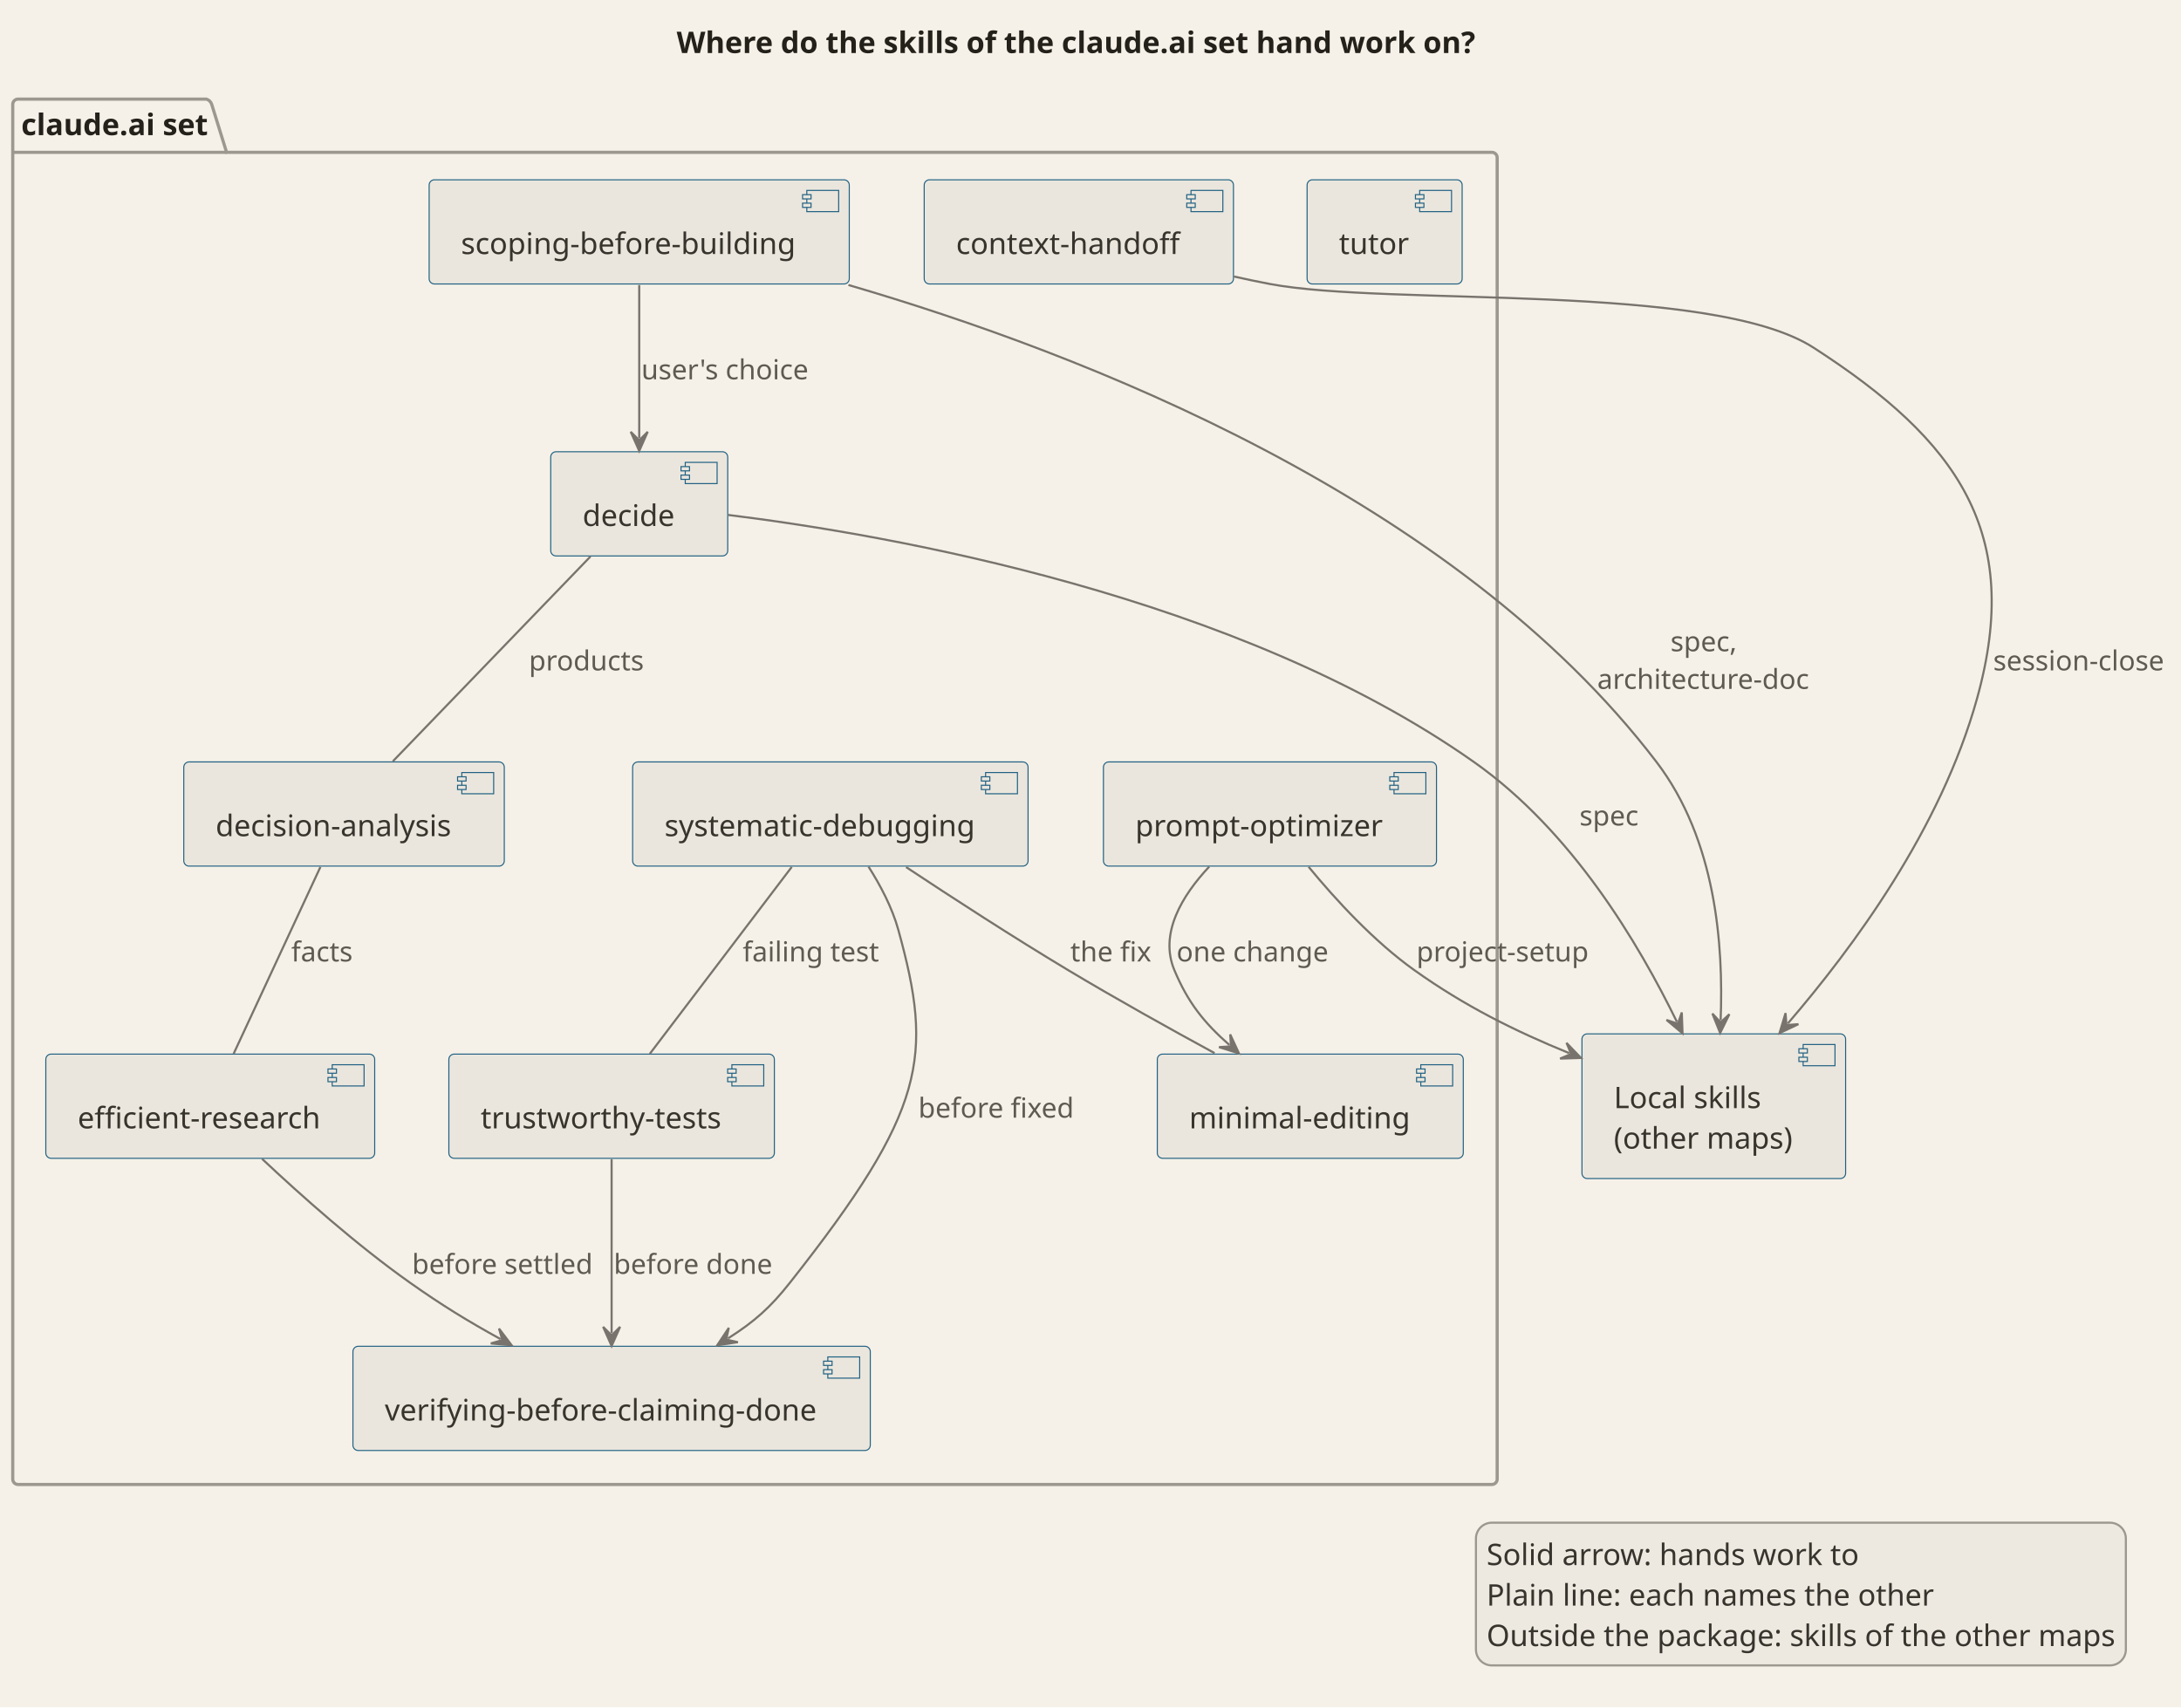
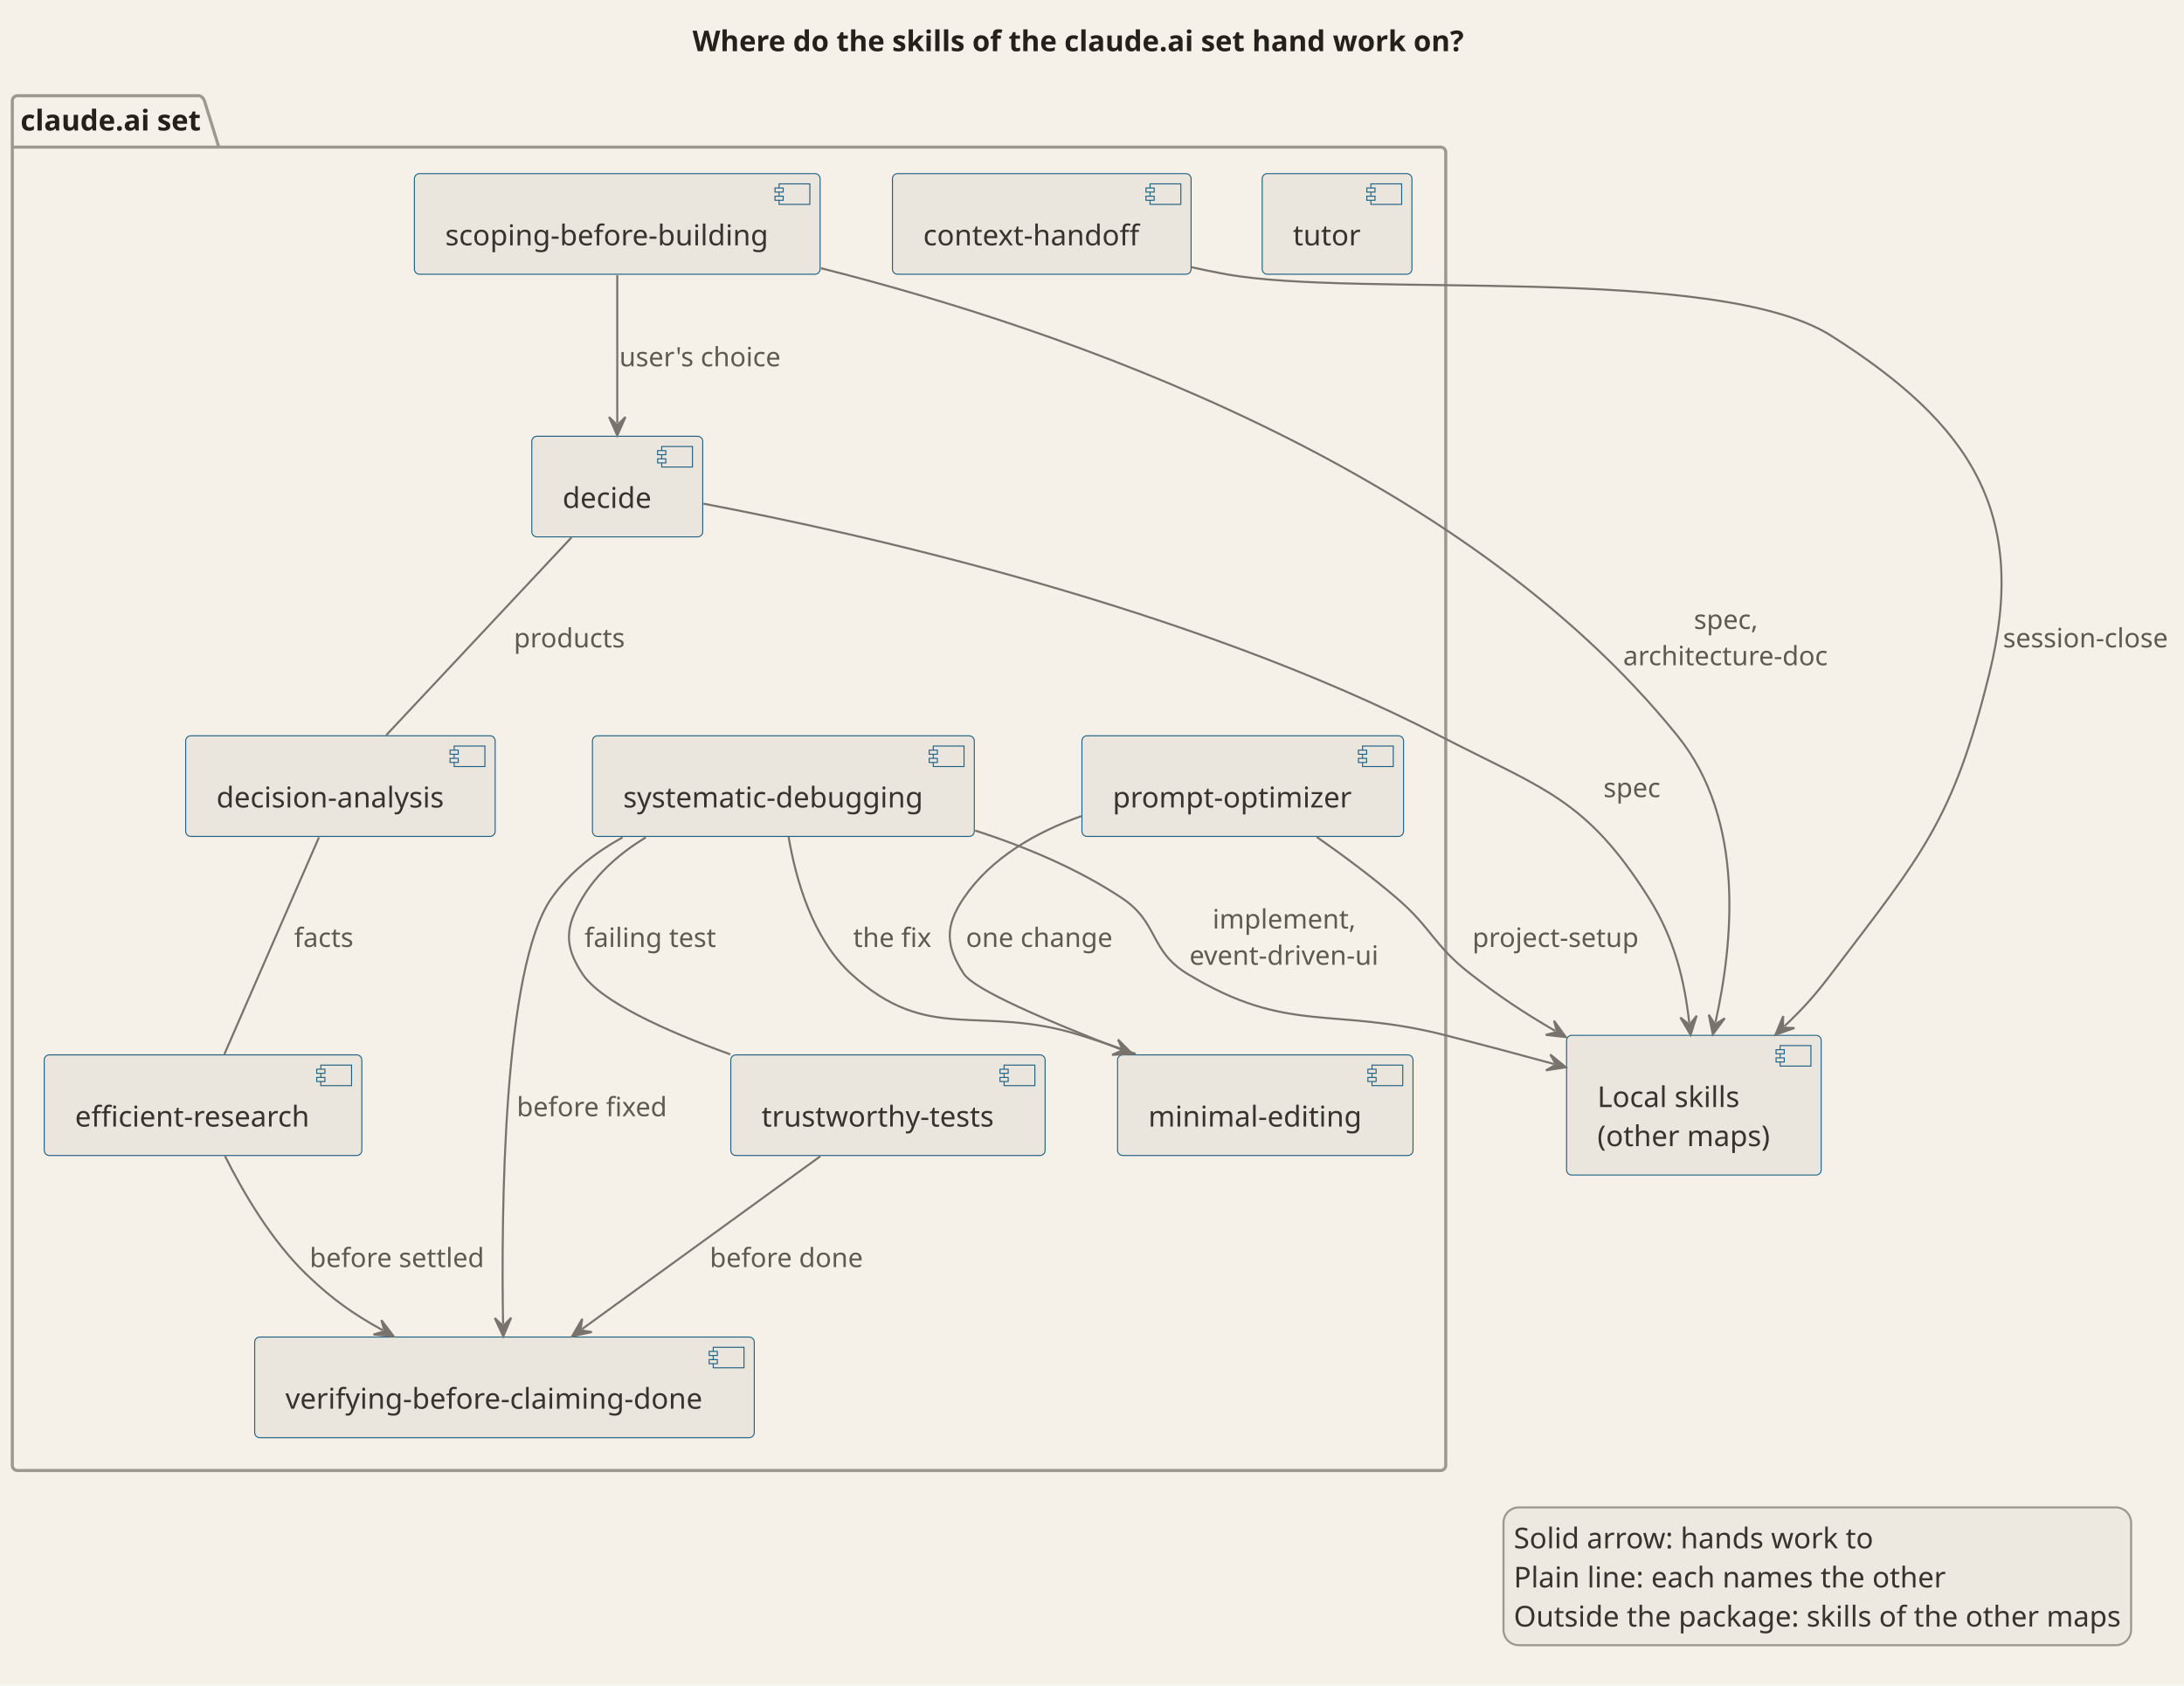
- <svg xmlns="http://www.w3.org/2000/svg" contentStyleType="text/css" data-diagram-type="DESCRIPTION" height="804px" preserveAspectRatio="none" style="width:1027px;height:804px;background:#F5F1E8;" version="1.1" viewBox="0 0 1027 804" width="1027px" zoomAndPan="magnify">
+ <svg xmlns="http://www.w3.org/2000/svg" contentStyleType="text/css" data-diagram-type="DESCRIPTION" height="822px" preserveAspectRatio="none" style="width:1065px;height:822px;background:#F5F1E8;" version="1.1" viewBox="0 0 1065 822" width="1065px" zoomAndPan="magnify">
  <defs />
  <g>
-     <rect fill="#F5F1E8" height="804" style="stroke:none;stroke-width:1;" width="1027" x="0" y="0" />
-     <text fill="#24211B" font-family="sans-serif" font-size="14" font-weight="bold" lengthAdjust="spacing" textLength="375.8" x="318.62" y="24.966">Where do the skills of the claude.ai set hand work on?</text>
+     <rect fill="#F5F1E8" height="822" style="stroke:none;stroke-width:1;" width="1065" x="0" y="0" />
+     <text fill="#24211B" font-family="sans-serif" font-size="14" font-weight="bold" lengthAdjust="spacing" textLength="375.8" x="337.7" y="24.966">Where do the skills of the claude.ai set hand work on?</text>
    <g class="cluster" data-entity="claude.ai set" data-source-line="4" data-uid="ent0002" id="cluster_claude.ai set">
-       <path d="M8.5,46.67 L97.196,46.67 A3.75,3.75 0 0 1 99.696,49.17 L106.696,71.738 L702.5,71.738 A2.5,2.5 0 0 1 705,74.238 L705,696.58 A2.5,2.5 0 0 1 702.5,699.08 L8.5,699.08 A2.5,2.5 0 0 1 6,696.58 L6,49.17 A2.5,2.5 0 0 1 8.5,46.67" fill="#F5F1E8" style="stroke:#9C9890;stroke-width:1.5;" />
+       <path d="M8.5,46.67 L97.196,46.67 A3.75,3.75 0 0 1 99.696,49.17 L106.696,71.738 L702.5,71.738 A2.5,2.5 0 0 1 705,74.238 L705,714.58 A2.5,2.5 0 0 1 702.5,717.08 L8.5,717.08 A2.5,2.5 0 0 1 6,714.58 L6,49.17 A2.5,2.5 0 0 1 8.5,46.67" fill="#F5F1E8" style="stroke:#9C9890;stroke-width:1.5;" />
      <line style="stroke:#9C9890;stroke-width:1.5;" x1="6" x2="106.696" y1="71.738" y2="71.738" />
      <text fill="#24211B" font-family="sans-serif" font-size="14" font-weight="bold" lengthAdjust="spacing" textLength="87.696" x="10" y="63.636">claude.ai set</text>
    </g>
    <g class="entity" data-entity="scoping" data-source-line="5" data-uid="ent0003" id="entity_scoping">
      <rect fill="#EAE6DD" height="49.068" rx="2.5" ry="2.5" style="stroke:#216183;stroke-width:0.5;" width="197.835" x="202.08" y="84.67" />
      <rect fill="#EAE6DD" height="10" style="stroke:#216183;stroke-width:0.5;" width="15" x="379.915" y="89.67" />
      <rect fill="#EAE6DD" height="2" style="stroke:#216183;stroke-width:0.5;" width="4" x="377.915" y="91.67" />
      <rect fill="#EAE6DD" height="2" style="stroke:#216183;stroke-width:0.5;" width="4" x="377.915" y="95.67" />
      <text fill="#37342D" font-family="sans-serif" font-size="14" lengthAdjust="spacing" textLength="157.835" x="217.08" y="119.636">scoping-before-building</text>
    </g>
    <g class="entity" data-entity="decide" data-source-line="6" data-uid="ent0004" id="entity_decide">
      <rect fill="#EAE6DD" height="49.068" rx="2.5" ry="2.5" style="stroke:#216183;stroke-width:0.5;" width="83.344" x="259.33" y="212.74" />
      <rect fill="#EAE6DD" height="10" style="stroke:#216183;stroke-width:0.5;" width="15" x="322.674" y="217.74" />
      <rect fill="#EAE6DD" height="2" style="stroke:#216183;stroke-width:0.5;" width="4" x="320.674" y="219.74" />
      <rect fill="#EAE6DD" height="2" style="stroke:#216183;stroke-width:0.5;" width="4" x="320.674" y="223.74" />
      <text fill="#37342D" font-family="sans-serif" font-size="14" lengthAdjust="spacing" textLength="43.344" x="274.33" y="247.706">decide</text>
    </g>
    <g class="entity" data-entity="analysis" data-source-line="7" data-uid="ent0005" id="entity_analysis">
-       <rect fill="#EAE6DD" height="49.068" rx="2.5" ry="2.5" style="stroke:#216183;stroke-width:0.5;" width="150.922" x="86.54" y="358.81" />
-       <rect fill="#EAE6DD" height="10" style="stroke:#216183;stroke-width:0.5;" width="15" x="217.462" y="363.81" />
-       <rect fill="#EAE6DD" height="2" style="stroke:#216183;stroke-width:0.5;" width="4" x="215.462" y="365.81" />
-       <rect fill="#EAE6DD" height="2" style="stroke:#216183;stroke-width:0.5;" width="4" x="215.462" y="369.81" />
-       <text fill="#37342D" font-family="sans-serif" font-size="14" lengthAdjust="spacing" textLength="110.922" x="101.54" y="393.776">decision-analysis</text>
+       <rect fill="#EAE6DD" height="49.068" rx="2.5" ry="2.5" style="stroke:#216183;stroke-width:0.5;" width="150.922" x="90.54" y="358.81" />
+       <rect fill="#EAE6DD" height="10" style="stroke:#216183;stroke-width:0.5;" width="15" x="221.462" y="363.81" />
+       <rect fill="#EAE6DD" height="2" style="stroke:#216183;stroke-width:0.5;" width="4" x="219.462" y="365.81" />
+       <rect fill="#EAE6DD" height="2" style="stroke:#216183;stroke-width:0.5;" width="4" x="219.462" y="369.81" />
+       <text fill="#37342D" font-family="sans-serif" font-size="14" lengthAdjust="spacing" textLength="110.922" x="105.54" y="393.776">decision-analysis</text>
    </g>
    <g class="entity" data-entity="research" data-source-line="8" data-uid="ent0006" id="entity_research">
-       <rect fill="#EAE6DD" height="49.068" rx="2.5" ry="2.5" style="stroke:#216183;stroke-width:0.5;" width="154.869" x="21.57" y="496.41" />
-       <rect fill="#EAE6DD" height="10" style="stroke:#216183;stroke-width:0.5;" width="15" x="156.44" y="501.41" />
-       <rect fill="#EAE6DD" height="2" style="stroke:#216183;stroke-width:0.5;" width="4" x="154.44" y="503.41" />
-       <rect fill="#EAE6DD" height="2" style="stroke:#216183;stroke-width:0.5;" width="4" x="154.44" y="507.41" />
-       <text fill="#37342D" font-family="sans-serif" font-size="14" lengthAdjust="spacing" textLength="114.87" x="36.57" y="531.376">efficient-research</text>
+       <rect fill="#EAE6DD" height="49.068" rx="2.5" ry="2.5" style="stroke:#216183;stroke-width:0.5;" width="154.869" x="21.57" y="514.41" />
+       <rect fill="#EAE6DD" height="10" style="stroke:#216183;stroke-width:0.5;" width="15" x="156.44" y="519.41" />
+       <rect fill="#EAE6DD" height="2" style="stroke:#216183;stroke-width:0.5;" width="4" x="154.44" y="521.41" />
+       <rect fill="#EAE6DD" height="2" style="stroke:#216183;stroke-width:0.5;" width="4" x="154.44" y="525.41" />
+       <text fill="#37342D" font-family="sans-serif" font-size="14" lengthAdjust="spacing" textLength="114.87" x="36.57" y="549.376">efficient-research</text>
    </g>
    <g class="entity" data-entity="prompt" data-source-line="9" data-uid="ent0007" id="entity_prompt">
-       <rect fill="#EAE6DD" height="49.068" rx="2.5" ry="2.5" style="stroke:#216183;stroke-width:0.5;" width="156.83" x="519.59" y="358.81" />
-       <rect fill="#EAE6DD" height="10" style="stroke:#216183;stroke-width:0.5;" width="15" x="656.42" y="363.81" />
-       <rect fill="#EAE6DD" height="2" style="stroke:#216183;stroke-width:0.5;" width="4" x="654.42" y="365.81" />
-       <rect fill="#EAE6DD" height="2" style="stroke:#216183;stroke-width:0.5;" width="4" x="654.42" y="369.81" />
-       <text fill="#37342D" font-family="sans-serif" font-size="14" lengthAdjust="spacing" textLength="116.83" x="534.59" y="393.776">prompt-optimizer</text>
+       <rect fill="#EAE6DD" height="49.068" rx="2.5" ry="2.5" style="stroke:#216183;stroke-width:0.5;" width="156.83" x="527.59" y="358.81" />
+       <rect fill="#EAE6DD" height="10" style="stroke:#216183;stroke-width:0.5;" width="15" x="664.42" y="363.81" />
+       <rect fill="#EAE6DD" height="2" style="stroke:#216183;stroke-width:0.5;" width="4" x="662.42" y="365.81" />
+       <rect fill="#EAE6DD" height="2" style="stroke:#216183;stroke-width:0.5;" width="4" x="662.42" y="369.81" />
+       <text fill="#37342D" font-family="sans-serif" font-size="14" lengthAdjust="spacing" textLength="116.83" x="542.59" y="393.776">prompt-optimizer</text>
    </g>
    <g class="entity" data-entity="editing" data-source-line="10" data-uid="ent0008" id="entity_editing">
-       <rect fill="#EAE6DD" height="49.068" rx="2.5" ry="2.5" style="stroke:#216183;stroke-width:0.5;" width="144.076" x="544.96" y="496.41" />
-       <rect fill="#EAE6DD" height="10" style="stroke:#216183;stroke-width:0.5;" width="15" x="669.036" y="501.41" />
-       <rect fill="#EAE6DD" height="2" style="stroke:#216183;stroke-width:0.5;" width="4" x="667.036" y="503.41" />
-       <rect fill="#EAE6DD" height="2" style="stroke:#216183;stroke-width:0.5;" width="4" x="667.036" y="507.41" />
-       <text fill="#37342D" font-family="sans-serif" font-size="14" lengthAdjust="spacing" textLength="104.076" x="559.96" y="531.376">minimal-editing</text>
+       <rect fill="#EAE6DD" height="49.068" rx="2.5" ry="2.5" style="stroke:#216183;stroke-width:0.5;" width="144.076" x="544.96" y="514.41" />
+       <rect fill="#EAE6DD" height="10" style="stroke:#216183;stroke-width:0.5;" width="15" x="669.036" y="519.41" />
+       <rect fill="#EAE6DD" height="2" style="stroke:#216183;stroke-width:0.5;" width="4" x="667.036" y="521.41" />
+       <rect fill="#EAE6DD" height="2" style="stroke:#216183;stroke-width:0.5;" width="4" x="667.036" y="525.41" />
+       <text fill="#37342D" font-family="sans-serif" font-size="14" lengthAdjust="spacing" textLength="104.076" x="559.96" y="549.376">minimal-editing</text>
    </g>
    <g class="entity" data-entity="debug" data-source-line="11" data-uid="ent0009" id="entity_debug">
-       <rect fill="#EAE6DD" height="49.068" rx="2.5" ry="2.5" style="stroke:#216183;stroke-width:0.5;" width="186.201" x="297.9" y="358.81" />
-       <rect fill="#EAE6DD" height="10" style="stroke:#216183;stroke-width:0.5;" width="15" x="464.101" y="363.81" />
-       <rect fill="#EAE6DD" height="2" style="stroke:#216183;stroke-width:0.5;" width="4" x="462.101" y="365.81" />
-       <rect fill="#EAE6DD" height="2" style="stroke:#216183;stroke-width:0.5;" width="4" x="462.101" y="369.81" />
-       <text fill="#37342D" font-family="sans-serif" font-size="14" lengthAdjust="spacing" textLength="146.201" x="312.9" y="393.776">systematic-debugging</text>
+       <rect fill="#EAE6DD" height="49.068" rx="2.5" ry="2.5" style="stroke:#216183;stroke-width:0.5;" width="186.201" x="288.9" y="358.81" />
+       <rect fill="#EAE6DD" height="10" style="stroke:#216183;stroke-width:0.5;" width="15" x="455.101" y="363.81" />
+       <rect fill="#EAE6DD" height="2" style="stroke:#216183;stroke-width:0.5;" width="4" x="453.101" y="365.81" />
+       <rect fill="#EAE6DD" height="2" style="stroke:#216183;stroke-width:0.5;" width="4" x="453.101" y="369.81" />
+       <text fill="#37342D" font-family="sans-serif" font-size="14" lengthAdjust="spacing" textLength="146.201" x="303.9" y="393.776">systematic-debugging</text>
    </g>
    <g class="entity" data-entity="tests" data-source-line="12" data-uid="ent0010" id="entity_tests">
-       <rect fill="#EAE6DD" height="49.068" rx="2.5" ry="2.5" style="stroke:#216183;stroke-width:0.5;" width="153.274" x="211.36" y="496.41" />
-       <rect fill="#EAE6DD" height="10" style="stroke:#216183;stroke-width:0.5;" width="15" x="344.634" y="501.41" />
-       <rect fill="#EAE6DD" height="2" style="stroke:#216183;stroke-width:0.5;" width="4" x="342.634" y="503.41" />
-       <rect fill="#EAE6DD" height="2" style="stroke:#216183;stroke-width:0.5;" width="4" x="342.634" y="507.41" />
-       <text fill="#37342D" font-family="sans-serif" font-size="14" lengthAdjust="spacing" textLength="113.274" x="226.36" y="531.376">trustworthy-tests</text>
+       <rect fill="#EAE6DD" height="49.068" rx="2.5" ry="2.5" style="stroke:#216183;stroke-width:0.5;" width="153.274" x="356.36" y="514.41" />
+       <rect fill="#EAE6DD" height="10" style="stroke:#216183;stroke-width:0.5;" width="15" x="489.634" y="519.41" />
+       <rect fill="#EAE6DD" height="2" style="stroke:#216183;stroke-width:0.5;" width="4" x="487.634" y="521.41" />
+       <rect fill="#EAE6DD" height="2" style="stroke:#216183;stroke-width:0.5;" width="4" x="487.634" y="525.41" />
+       <text fill="#37342D" font-family="sans-serif" font-size="14" lengthAdjust="spacing" textLength="113.274" x="371.36" y="549.376">trustworthy-tests</text>
    </g>
    <g class="entity" data-entity="verify" data-source-line="13" data-uid="ent0011" id="entity_verify">
-       <rect fill="#EAE6DD" height="49.068" rx="2.5" ry="2.5" style="stroke:#216183;stroke-width:0.5;" width="243.615" x="166.19" y="634.01" />
-       <rect fill="#EAE6DD" height="10" style="stroke:#216183;stroke-width:0.5;" width="15" x="389.805" y="639.01" />
-       <rect fill="#EAE6DD" height="2" style="stroke:#216183;stroke-width:0.5;" width="4" x="387.805" y="641.01" />
-       <rect fill="#EAE6DD" height="2" style="stroke:#216183;stroke-width:0.5;" width="4" x="387.805" y="645.01" />
-       <text fill="#37342D" font-family="sans-serif" font-size="14" lengthAdjust="spacing" textLength="203.615" x="181.19" y="668.976">verifying-before-claiming-done</text>
+       <rect fill="#EAE6DD" height="49.068" rx="2.5" ry="2.5" style="stroke:#216183;stroke-width:0.5;" width="243.615" x="124.19" y="652.01" />
+       <rect fill="#EAE6DD" height="10" style="stroke:#216183;stroke-width:0.5;" width="15" x="347.805" y="657.01" />
+       <rect fill="#EAE6DD" height="2" style="stroke:#216183;stroke-width:0.5;" width="4" x="345.805" y="659.01" />
+       <rect fill="#EAE6DD" height="2" style="stroke:#216183;stroke-width:0.5;" width="4" x="345.805" y="663.01" />
+       <text fill="#37342D" font-family="sans-serif" font-size="14" lengthAdjust="spacing" textLength="203.615" x="139.19" y="686.976">verifying-before-claiming-done</text>
    </g>
    <g class="entity" data-entity="handoff" data-source-line="14" data-uid="ent0012" id="entity_handoff">
      <rect fill="#EAE6DD" height="49.068" rx="2.5" ry="2.5" style="stroke:#216183;stroke-width:0.5;" width="145.63" x="435.19" y="84.67" />
      <rect fill="#EAE6DD" height="10" style="stroke:#216183;stroke-width:0.5;" width="15" x="560.82" y="89.67" />
      <rect fill="#EAE6DD" height="2" style="stroke:#216183;stroke-width:0.5;" width="4" x="558.82" y="91.67" />
      <rect fill="#EAE6DD" height="2" style="stroke:#216183;stroke-width:0.5;" width="4" x="558.82" y="95.67" />
      <text fill="#37342D" font-family="sans-serif" font-size="14" lengthAdjust="spacing" textLength="105.63" x="450.19" y="119.636">context-handoff</text>
    </g>
    <g class="entity" data-entity="tutor" data-source-line="15" data-uid="ent0013" id="entity_tutor">
      <rect fill="#EAE6DD" height="49.068" rx="2.5" ry="2.5" style="stroke:#216183;stroke-width:0.5;" width="73.012" x="615.49" y="84.67" />
      <rect fill="#EAE6DD" height="10" style="stroke:#216183;stroke-width:0.5;" width="15" x="668.502" y="89.67" />
      <rect fill="#EAE6DD" height="2" style="stroke:#216183;stroke-width:0.5;" width="4" x="666.502" y="91.67" />
      <rect fill="#EAE6DD" height="2" style="stroke:#216183;stroke-width:0.5;" width="4" x="666.502" y="95.67" />
      <text fill="#37342D" font-family="sans-serif" font-size="14" lengthAdjust="spacing" textLength="33.012" x="630.49" y="119.636">tutor</text>
    </g>
    <g class="entity" data-entity="local" data-source-line="18" data-uid="ent0014" id="entity_local">
-       <rect fill="#EAE6DD" height="68.136" rx="2.5" ry="2.5" style="stroke:#216183;stroke-width:0.5;" width="124.154" x="744.92" y="486.88" />
-       <rect fill="#EAE6DD" height="10" style="stroke:#216183;stroke-width:0.5;" width="15" x="849.074" y="491.88" />
-       <rect fill="#EAE6DD" height="2" style="stroke:#216183;stroke-width:0.5;" width="4" x="847.074" y="493.88" />
-       <rect fill="#EAE6DD" height="2" style="stroke:#216183;stroke-width:0.5;" width="4" x="847.074" y="497.88" />
-       <text fill="#37342D" font-family="sans-serif" font-size="14" lengthAdjust="spacing" textLength="69.356" x="759.92" y="521.846">Local skills</text>
-       <text fill="#37342D" font-family="sans-serif" font-size="14" lengthAdjust="spacing" textLength="84.154" x="759.92" y="540.914">(other maps)</text>
+       <rect fill="#EAE6DD" height="68.136" rx="2.5" ry="2.5" style="stroke:#216183;stroke-width:0.5;" width="124.154" x="763.92" y="504.88" />
+       <rect fill="#EAE6DD" height="10" style="stroke:#216183;stroke-width:0.5;" width="15" x="868.074" y="509.88" />
+       <rect fill="#EAE6DD" height="2" style="stroke:#216183;stroke-width:0.5;" width="4" x="866.074" y="511.88" />
+       <rect fill="#EAE6DD" height="2" style="stroke:#216183;stroke-width:0.5;" width="4" x="866.074" y="515.88" />
+       <text fill="#37342D" font-family="sans-serif" font-size="14" lengthAdjust="spacing" textLength="69.356" x="778.92" y="539.846">Local skills</text>
+       <text fill="#37342D" font-family="sans-serif" font-size="14" lengthAdjust="spacing" textLength="84.154" x="778.92" y="558.914">(other maps)</text>
    </g>
    <g class="link" data-entity-1="scoping" data-entity-2="decide" data-source-line="20" data-uid="lnk15" id="link_scoping_decide">
      <path d="M301,134.22 C301,156.65 301,183.95 301,206.35" fill="none" id="scoping-to-decide" style="stroke:#78746D;stroke-width:1;" />
      <polygon fill="#78746D" points="301,212.35,305,203.35,301,207.35,297,203.35,301,212.35" style="stroke:#78746D;stroke-width:1;" />
      <text fill="#5E5A52" font-family="sans-serif" font-size="13" lengthAdjust="spacing" textLength="78.559" x="302" y="178.637">user's choice</text>
    </g>
    <g class="link" data-entity-1="decide" data-entity-2="analysis" data-source-line="21" data-uid="lnk16" id="link_decide_analysis">
-       <path d="M278.05,262.06 C252.29,288.76 210.76,331.81 184.99,358.52" fill="none" id="decide-analysis" style="stroke:#78746D;stroke-width:1;" />
-       <text fill="#5E5A52" font-family="sans-serif" font-size="13" lengthAdjust="spacing" textLength="54.418" x="249.04" y="315.707">products</text>
+       <path d="M278.71,262.06 C253.69,288.76 213.35,331.81 188.33,358.52" fill="none" id="decide-analysis" style="stroke:#78746D;stroke-width:1;" />
+       <text fill="#5E5A52" font-family="sans-serif" font-size="13" lengthAdjust="spacing" textLength="54.418" x="250.56" y="315.707">products</text>
    </g>
    <g class="link" data-entity-1="analysis" data-entity-2="research" data-source-line="22" data-uid="lnk17" id="link_analysis_research">
-       <path d="M150.88,408.27 C139.37,433.06 121.48,471.55 110.01,496.25" fill="none" id="analysis-research" style="stroke:#78746D;stroke-width:1;" />
-       <text fill="#5E5A52" font-family="sans-serif" font-size="13" lengthAdjust="spacing" textLength="28.925" x="137.14" y="452.777">facts</text>
+       <path d="M155.53,408.34 C142.94,437.2 121.95,485.33 109.4,514.11" fill="none" id="analysis-research" style="stroke:#78746D;stroke-width:1;" />
+       <text fill="#5E5A52" font-family="sans-serif" font-size="13" lengthAdjust="spacing" textLength="28.925" x="143.42" y="461.777">facts</text>
    </g>
    <g class="link" data-entity-1="research" data-entity-2="verify" data-source-line="23" data-uid="lnk18" id="link_research_verify">
-       <path d="M123.38,545.71 C141.71,562.94 167.88,586.25 193,604.01 C207.99,614.61 220.006,621.973 235.676,630.613" fill="none" id="research-to-verify" style="stroke:#78746D;stroke-width:1;" />
-       <polygon fill="#78746D" points="240.93,633.51,234.98,625.662,236.552,631.096,231.117,632.667,240.93,633.51" style="stroke:#78746D;stroke-width:1;" />
-       <text fill="#5E5A52" font-family="sans-serif" font-size="13" lengthAdjust="spacing" textLength="85.371" x="194" y="599.907">before settled</text>
+       <path d="M109.71,563.75 C118.57,581.46 132.52,605.34 150,622.01 C162.15,633.6 172.034,640.656 186.674,648.716" fill="none" id="research-to-verify" style="stroke:#78746D;stroke-width:1;" />
+       <polygon fill="#78746D" points="191.93,651.61,185.975,643.765,187.55,649.198,182.117,650.773,191.93,651.61" style="stroke:#78746D;stroke-width:1;" />
+       <text fill="#5E5A52" font-family="sans-serif" font-size="13" lengthAdjust="spacing" textLength="85.371" x="151" y="617.907">before settled</text>
    </g>
    <g class="link" data-entity-1="prompt" data-entity-2="editing" data-source-line="24" data-uid="lnk19" id="link_prompt_editing">
-       <path d="M569.4,408.13 C556.58,421.81 545.79,439.65 553,456.88 C559.38,472.13 566.943,481.599 578.903,492.109" fill="none" id="prompt-to-editing" style="stroke:#78746D;stroke-width:1;" />
-       <polygon fill="#78746D" points="583.41,496.07,579.29,487.124,579.654,492.769,574.009,493.134,583.41,496.07" style="stroke:#78746D;stroke-width:1;" />
-       <text fill="#5E5A52" font-family="sans-serif" font-size="13" lengthAdjust="spacing" textLength="71.539" x="554" y="452.777">one change</text>
+       <path d="M527.32,397.97 C505.1,405.84 483.35,418.27 470,437.88 C460.74,451.47 460.95,461.15 470,474.88 C475.12,482.64 509.567,497.389 546.557,511.748" fill="none" id="prompt-to-editing" style="stroke:#78746D;stroke-width:1;" />
+       <polygon fill="#78746D" points="552.15,513.92,545.208,506.934,547.489,512.11,542.312,514.392,552.15,513.92" style="stroke:#78746D;stroke-width:1;" />
+       <text fill="#5E5A52" font-family="sans-serif" font-size="13" lengthAdjust="spacing" textLength="71.539" x="471" y="461.777">one change</text>
    </g>
    <g class="link" data-entity-1="debug" data-entity-2="editing" data-source-line="25" data-uid="lnk20" id="link_debug_editing">
-       <path d="M426.66,408.34 C448.47,422.79 477.07,441.33 503,456.88 C525.41,470.31 550.8,484.46 571.92,495.94" fill="none" id="debug-editing" style="stroke:#78746D;stroke-width:1;" />
-       <text fill="#5E5A52" font-family="sans-serif" font-size="13" lengthAdjust="spacing" textLength="38.142" x="504" y="452.777">the fix</text>
+       <path d="M384.56,408.12 C388.02,428.63 396.12,457.59 415,474.88 C453,509.68 477.88,489.31 527,504.88 C535.73,507.64 544.86,510.75 553.82,513.91" fill="none" id="debug-editing" style="stroke:#78746D;stroke-width:1;" />
+       <text fill="#5E5A52" font-family="sans-serif" font-size="13" lengthAdjust="spacing" textLength="38.142" x="416" y="461.777">the fix</text>
    </g>
    <g class="link" data-entity-1="debug" data-entity-2="tests" data-source-line="26" data-uid="lnk21" id="link_debug_tests">
-       <path d="M372.82,408.27 C354,433.06 324.76,471.55 306,496.25" fill="none" id="debug-tests" style="stroke:#78746D;stroke-width:1;" />
-       <text fill="#5E5A52" font-family="sans-serif" font-size="13" lengthAdjust="spacing" textLength="64.181" x="349.73" y="452.777">failing test</text>
+       <path d="M314.93,408.33 C302.6,415.86 291.32,425.54 284,437.88 C275.61,452.02 274.92,461.17 284,474.88 C293,488.46 324.44,502.68 356.13,514.17" fill="none" id="debug-tests" style="stroke:#78746D;stroke-width:1;" />
+       <text fill="#5E5A52" font-family="sans-serif" font-size="13" lengthAdjust="spacing" textLength="64.181" x="285" y="461.777">failing test</text>
    </g>
    <g class="link" data-entity-1="debug" data-entity-2="verify" data-source-line="27" data-uid="lnk22" id="link_debug_verify">
-       <path d="M408.96,408.12 C414.61,416.99 420.12,427.44 423,437.88 C439.48,497.57 436.32,522.58 372,604.01 C362.78,615.68 355.345,622.333 342.795,630.303" fill="none" id="debug-to-verify" style="stroke:#78746D;stroke-width:1;" />
-       <polygon fill="#78746D" points="337.73,633.52,347.472,632.072,341.951,630.839,343.183,625.318,337.73,633.52" style="stroke:#78746D;stroke-width:1;" />
-       <text fill="#5E5A52" font-family="sans-serif" font-size="13" lengthAdjust="spacing" textLength="73.775" x="432.43" y="526.337">before fixed</text>
+       <path d="M303.56,408.37 C290.14,415.81 277.74,425.44 269,437.88 C245.11,471.88 244.431,592.411 245.311,645.671" fill="none" id="debug-to-verify" style="stroke:#78746D;stroke-width:1;" />
+       <polygon fill="#78746D" points="245.41,651.67,249.261,642.605,245.327,646.671,241.262,642.737,245.41,651.67" style="stroke:#78746D;stroke-width:1;" />
+       <text fill="#5E5A52" font-family="sans-serif" font-size="13" lengthAdjust="spacing" textLength="73.775" x="251.98" y="544.337">before fixed</text>
    </g>
    <g class="link" data-entity-1="tests" data-entity-2="verify" data-source-line="28" data-uid="lnk23" id="link_tests_verify">
-       <path d="M288,545.87 C288,570.66 288,603.16 288,627.85" fill="none" id="tests-to-verify" style="stroke:#78746D;stroke-width:1;" />
-       <polygon fill="#78746D" points="288,633.85,292,624.85,288,628.85,284,624.85,288,633.85" style="stroke:#78746D;stroke-width:1;" />
-       <text fill="#5E5A52" font-family="sans-serif" font-size="13" lengthAdjust="spacing" textLength="74.971" x="289" y="599.907">before done</text>
+       <path d="M400,563.87 C365.92,588.59 317.917,623.397 283.847,648.107" fill="none" id="tests-to-verify" style="stroke:#78746D;stroke-width:1;" />
+       <polygon fill="#78746D" points="278.99,651.63,288.624,649.584,283.038,648.694,283.927,643.108,278.99,651.63" style="stroke:#78746D;stroke-width:1;" />
+       <text fill="#5E5A52" font-family="sans-serif" font-size="13" lengthAdjust="spacing" textLength="74.971" x="346.11" y="617.907">before done</text>
    </g>
    <g class="link" data-entity-1="scoping" data-entity-2="local" data-source-line="30" data-uid="lnk24" id="link_scoping_local">
-       <path d="M399.51,134.21 C509.63,166.33 684.93,234.24 780,358.81 C808.14,395.67 811.581,445.184 810.221,480.474" fill="none" id="scoping-to-local" style="stroke:#78746D;stroke-width:1;" />
-       <polygon fill="#78746D" points="809.99,486.47,814.334,477.631,810.183,481.474,806.34,477.322,809.99,486.47" style="stroke:#78746D;stroke-width:1;" />
-       <text fill="#5E5A52" font-family="sans-serif" font-size="13" lengthAdjust="spacing" textLength="31.278" x="786.615" y="306.707">spec,</text>
-       <text fill="#5E5A52" font-family="sans-serif" font-size="13" lengthAdjust="spacing" textLength="100.269" x="752.12" y="324.413">architecture-doc</text>
+       <path d="M400.31,130.79 C517.99,160.47 711.49,226.88 818,358.81 C851.15,399.86 845.201,459.221 836.521,498.611" fill="none" id="scoping-to-local" style="stroke:#78746D;stroke-width:1;" />
+       <polygon fill="#78746D" points="835.23,504.47,841.073,496.542,836.306,499.587,833.26,494.82,835.23,504.47" style="stroke:#78746D;stroke-width:1;" />
+       <text fill="#5E5A52" font-family="sans-serif" font-size="13" lengthAdjust="spacing" textLength="31.278" x="825.995" y="306.707">spec,</text>
+       <text fill="#5E5A52" font-family="sans-serif" font-size="13" lengthAdjust="spacing" textLength="100.269" x="791.5" y="324.413">architecture-doc</text>
    </g>
    <g class="link" data-entity-1="decide" data-entity-2="local" data-source-line="31" data-uid="lnk25" id="link_decide_local">
-       <path d="M342.89,242.5 C419.07,251.93 582.71,280.41 694,358.81 C740.51,391.57 771.686,444.489 789.646,481.249" fill="none" id="decide-to-local" style="stroke:#78746D;stroke-width:1;" />
-       <polygon fill="#78746D" points="792.28,486.64,791.923,476.798,790.085,482.147,784.735,480.309,792.28,486.64" style="stroke:#78746D;stroke-width:1;" />
-       <text fill="#5E5A52" font-family="sans-serif" font-size="13" lengthAdjust="spacing" textLength="27.794" x="743.75" y="388.737">spec</text>
+       <path d="M343.03,245.62 C418.23,259.89 579.38,295.64 702,358.81 C752.99,385.08 773.34,389.4 804,437.88 C816.64,457.87 821.421,478.137 823.731,498.727" fill="none" id="decide-to-local" style="stroke:#78746D;stroke-width:1;" />
+       <polygon fill="#78746D" points="824.4,504.69,827.372,495.3,823.842,499.721,819.422,496.192,824.4,504.69" style="stroke:#78746D;stroke-width:1;" />
+       <text fill="#5E5A52" font-family="sans-serif" font-size="13" lengthAdjust="spacing" textLength="27.794" x="781.9" y="388.737">spec</text>
    </g>
    <g class="link" data-entity-1="prompt" data-entity-2="local" data-source-line="32" data-uid="lnk26" id="link_prompt_local">
-       <path d="M616.21,408.23 C628.89,423.63 646.88,443.25 666,456.88 C689.8,473.84 713.345,485.523 738.905,495.953" fill="none" id="prompt-to-local" style="stroke:#78746D;stroke-width:1;" />
-       <polygon fill="#78746D" points="744.46,498.22,737.638,491.116,739.831,496.331,734.616,498.523,744.46,498.22" style="stroke:#78746D;stroke-width:1;" />
-       <text fill="#5E5A52" font-family="sans-serif" font-size="13" lengthAdjust="spacing" textLength="81.315" x="667" y="452.777">project-setup</text>
+       <path d="M642.09,408.14 C654.76,417.01 668.86,427.45 681,437.88 C698.41,452.82 698.9,460.78 717,474.88 C731.32,486.03 742.623,493.563 758.373,502.723" fill="none" id="prompt-to-local" style="stroke:#78746D;stroke-width:1;" />
+       <polygon fill="#78746D" points="763.56,505.74,757.791,497.757,759.238,503.226,753.769,504.673,763.56,505.74" style="stroke:#78746D;stroke-width:1;" />
+       <text fill="#5E5A52" font-family="sans-serif" font-size="13" lengthAdjust="spacing" textLength="81.315" x="718" y="461.777">project-setup</text>
    </g>
    <g class="link" data-entity-1="handoff" data-entity-2="local" data-source-line="33" data-uid="lnk27" id="link_handoff_local">
-       <path d="M580.99,130.2 C586.73,131.49 592.45,132.69 598,133.74 C654.29,144.34 805.87,132.68 854,163.74 C922.02,207.63 952.64,250.8 931,328.81 C913.87,390.55 872.671,446.14 841.861,481.98" fill="none" id="handoff-to-local" style="stroke:#78746D;stroke-width:1;" />
-       <polygon fill="#78746D" points="837.95,486.53,846.85,482.313,841.209,482.738,840.784,477.098,837.95,486.53" style="stroke:#78746D;stroke-width:1;" />
-       <text fill="#5E5A52" font-family="sans-serif" font-size="13" lengthAdjust="spacing" textLength="80.47" x="938.57" y="315.707">session-close</text>
+       <path d="M580.98,130.3 C586.71,131.57 592.44,132.74 598,133.74 C662.85,145.44 837.36,128.44 893,163.74 C961.35,207.11 989.44,250.23 970,328.81 C952.37,400.05 937.43,416.47 893,474.88 C885.07,485.3 879.691,491.388 870.141,500.458" fill="none" id="handoff-to-local" style="stroke:#78746D;stroke-width:1;" />
+       <polygon fill="#78746D" points="865.79,504.59,875.07,501.292,869.415,501.147,869.561,495.492,865.79,504.59" style="stroke:#78746D;stroke-width:1;" />
+       <text fill="#5E5A52" font-family="sans-serif" font-size="13" lengthAdjust="spacing" textLength="80.47" x="976.73" y="315.707">session-close</text>
    </g>
-     <rect fill="#EDE9E1" height="67.204" rx="7.5" ry="7.5" style="stroke:#9C9890;stroke-width:1;" width="306.043" x="694.997" y="717.08" />
-     <text fill="#37342D" font-family="sans-serif" font-size="14" lengthAdjust="spacing" textLength="175.923" x="699.997" y="737.046">Solid arrow: hands work to</text>
-     <text fill="#37342D" font-family="sans-serif" font-size="14" lengthAdjust="spacing" textLength="210.699" x="699.997" y="756.114">Plain line: each names the other</text>
-     <text fill="#37342D" font-family="sans-serif" font-size="14" lengthAdjust="spacing" textLength="296.043" x="699.997" y="775.182">Outside the package: skills of the other maps</text>
+     <g class="link" data-entity-1="debug" data-entity-2="local" data-source-line="34" data-uid="lnk28" id="link_debug_local">
+       <path d="M475.53,405.01 C500.01,412.94 525.54,423.64 547,437.88 C565.12,449.9 560.42,463.59 579,474.88 C628.2,504.76 649.23,490.62 705,504.88 C724.09,509.76 739.023,513.735 757.823,518.885" fill="none" id="debug-to-local" style="stroke:#78746D;stroke-width:1;" />
+       <polygon fill="#78746D" points="763.61,520.47,755.987,514.234,758.788,519.149,753.873,521.95,763.61,520.47" style="stroke:#78746D;stroke-width:1;" />
+       <text fill="#5E5A52" font-family="sans-serif" font-size="13" lengthAdjust="spacing" textLength="69.888" x="591.278" y="452.777">implement,</text>
+       <text fill="#5E5A52" font-family="sans-serif" font-size="13" lengthAdjust="spacing" textLength="92.443" x="580" y="470.483">event-driven-ui</text>
+     </g>
+     <rect fill="#EDE9E1" height="67.204" rx="7.5" ry="7.5" style="stroke:#9C9890;stroke-width:1;" width="306.043" x="733.157" y="735.08" />
+     <text fill="#37342D" font-family="sans-serif" font-size="14" lengthAdjust="spacing" textLength="175.923" x="738.157" y="755.046">Solid arrow: hands work to</text>
+     <text fill="#37342D" font-family="sans-serif" font-size="14" lengthAdjust="spacing" textLength="210.699" x="738.157" y="774.114">Plain line: each names the other</text>
+     <text fill="#37342D" font-family="sans-serif" font-size="14" lengthAdjust="spacing" textLength="296.043" x="738.157" y="793.182">Outside the package: skills of the other maps</text>
  </g>
</svg>
